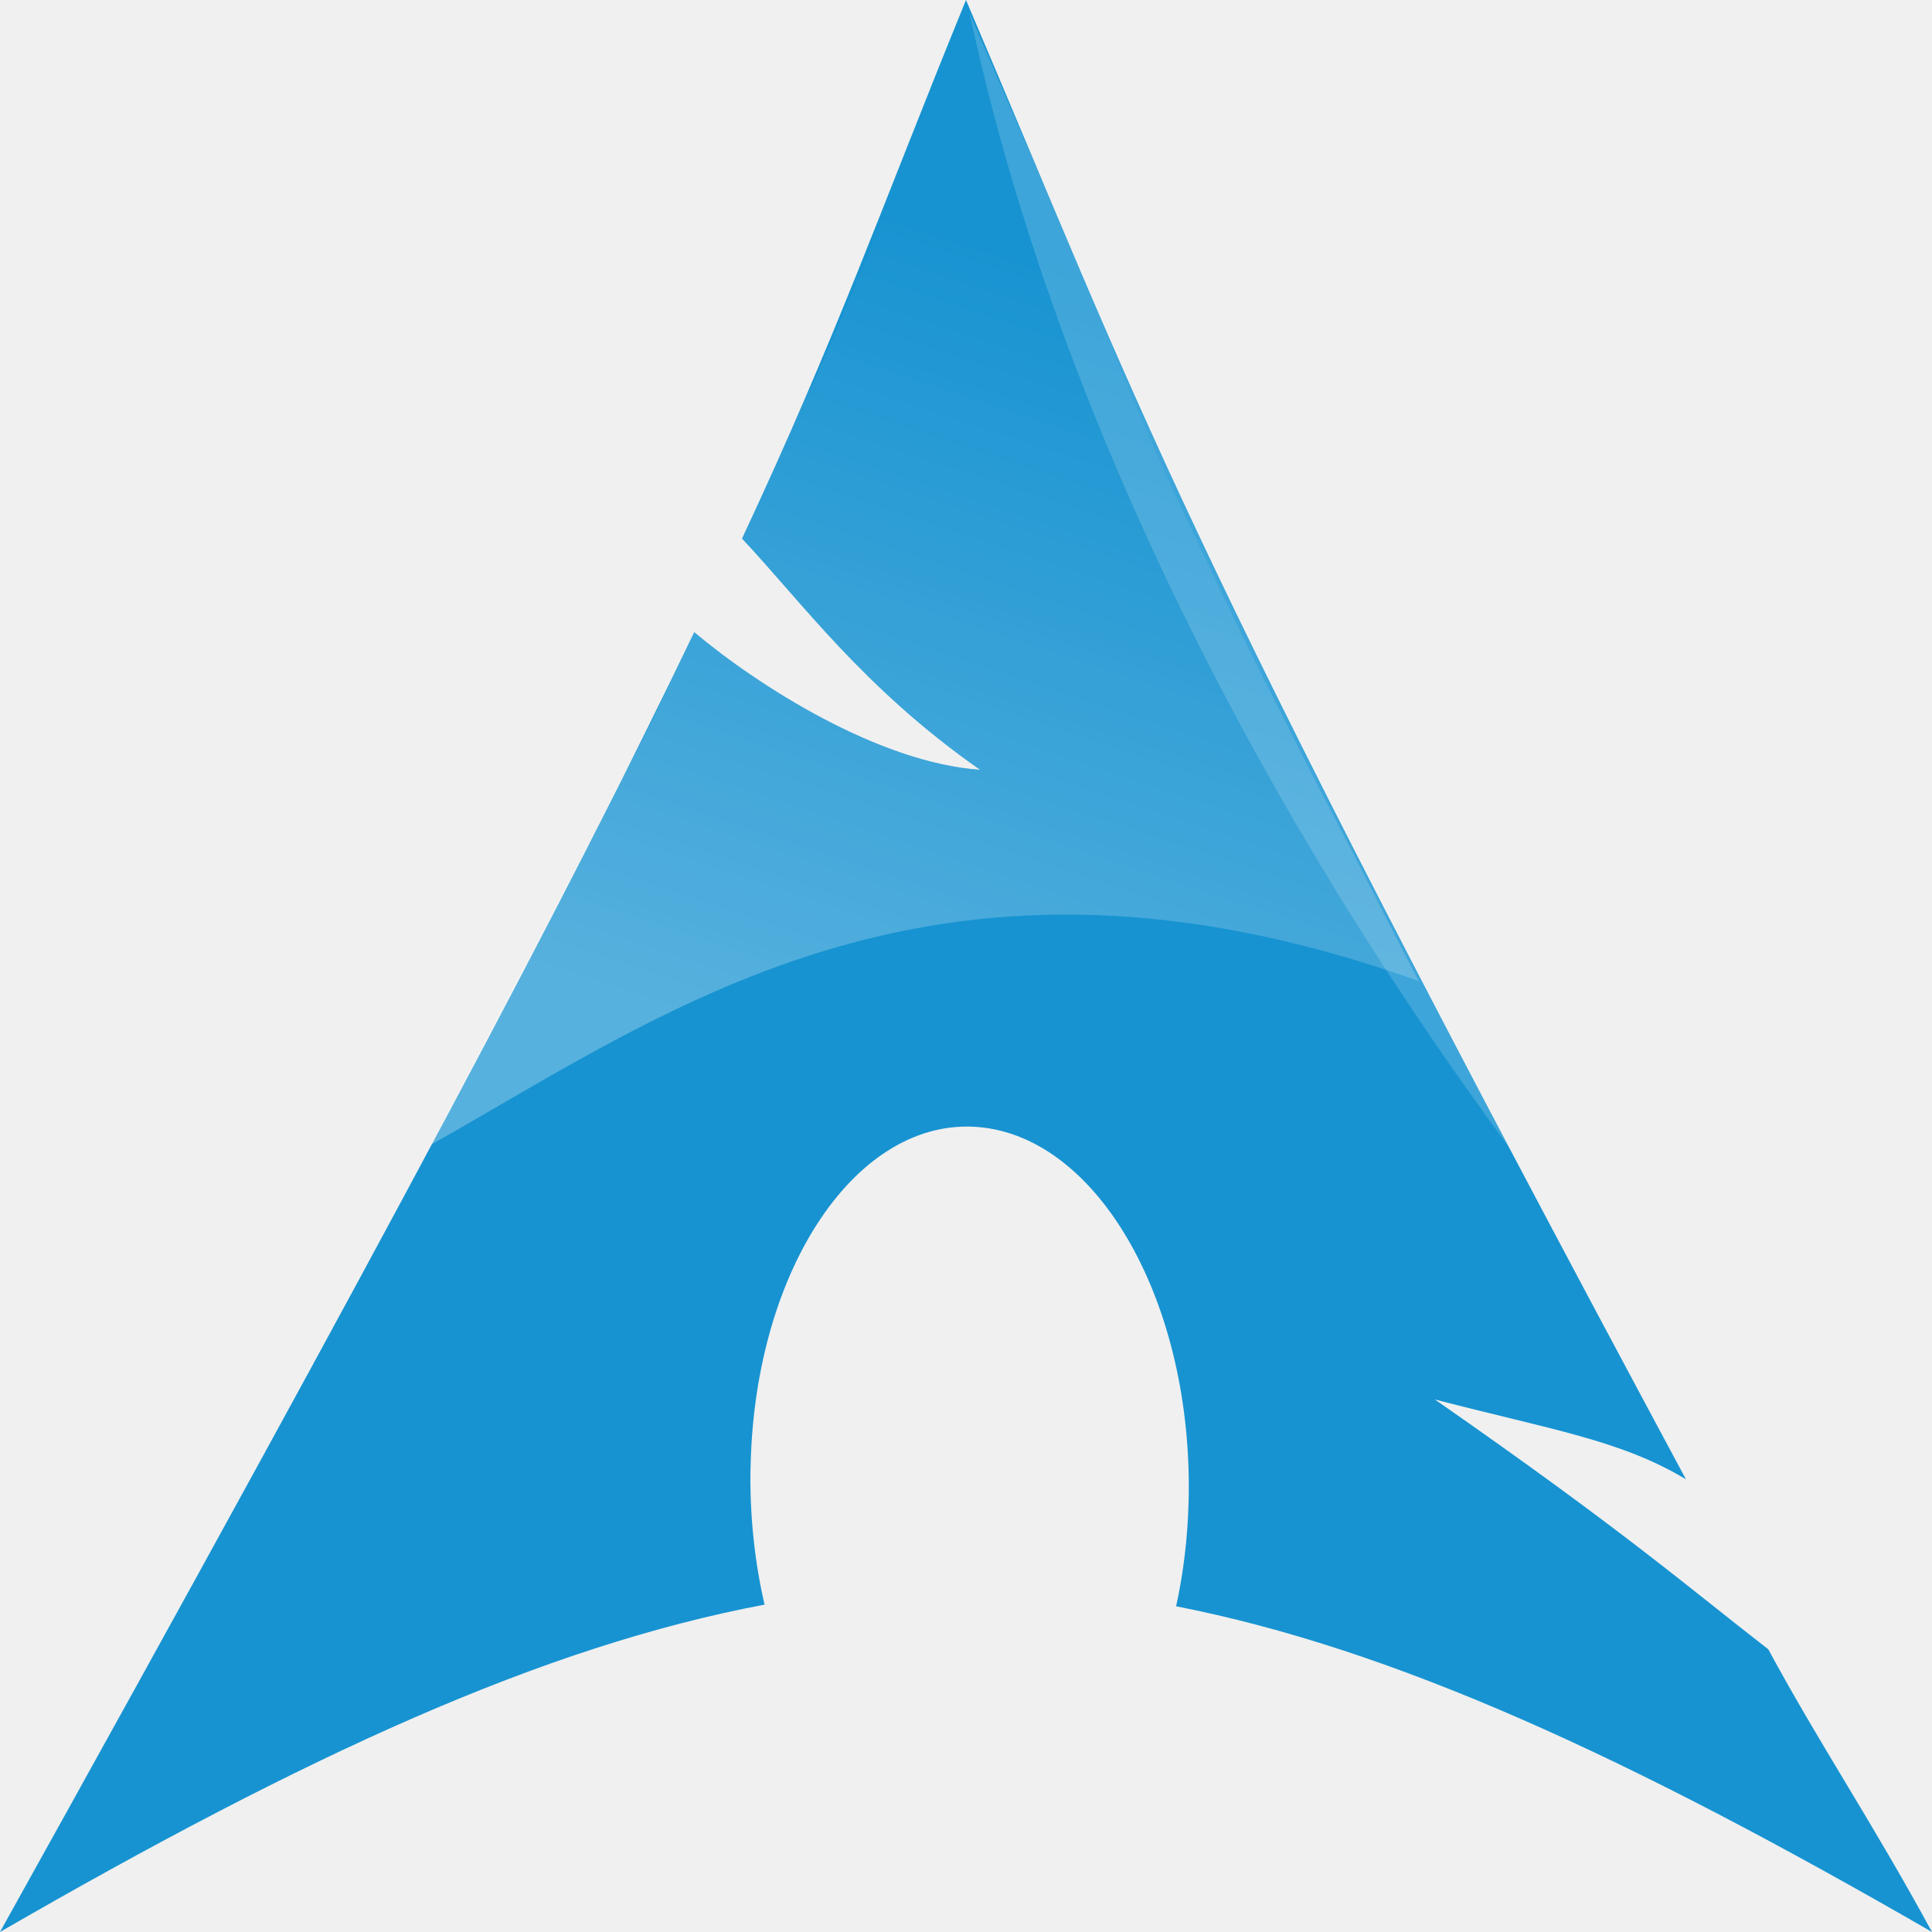
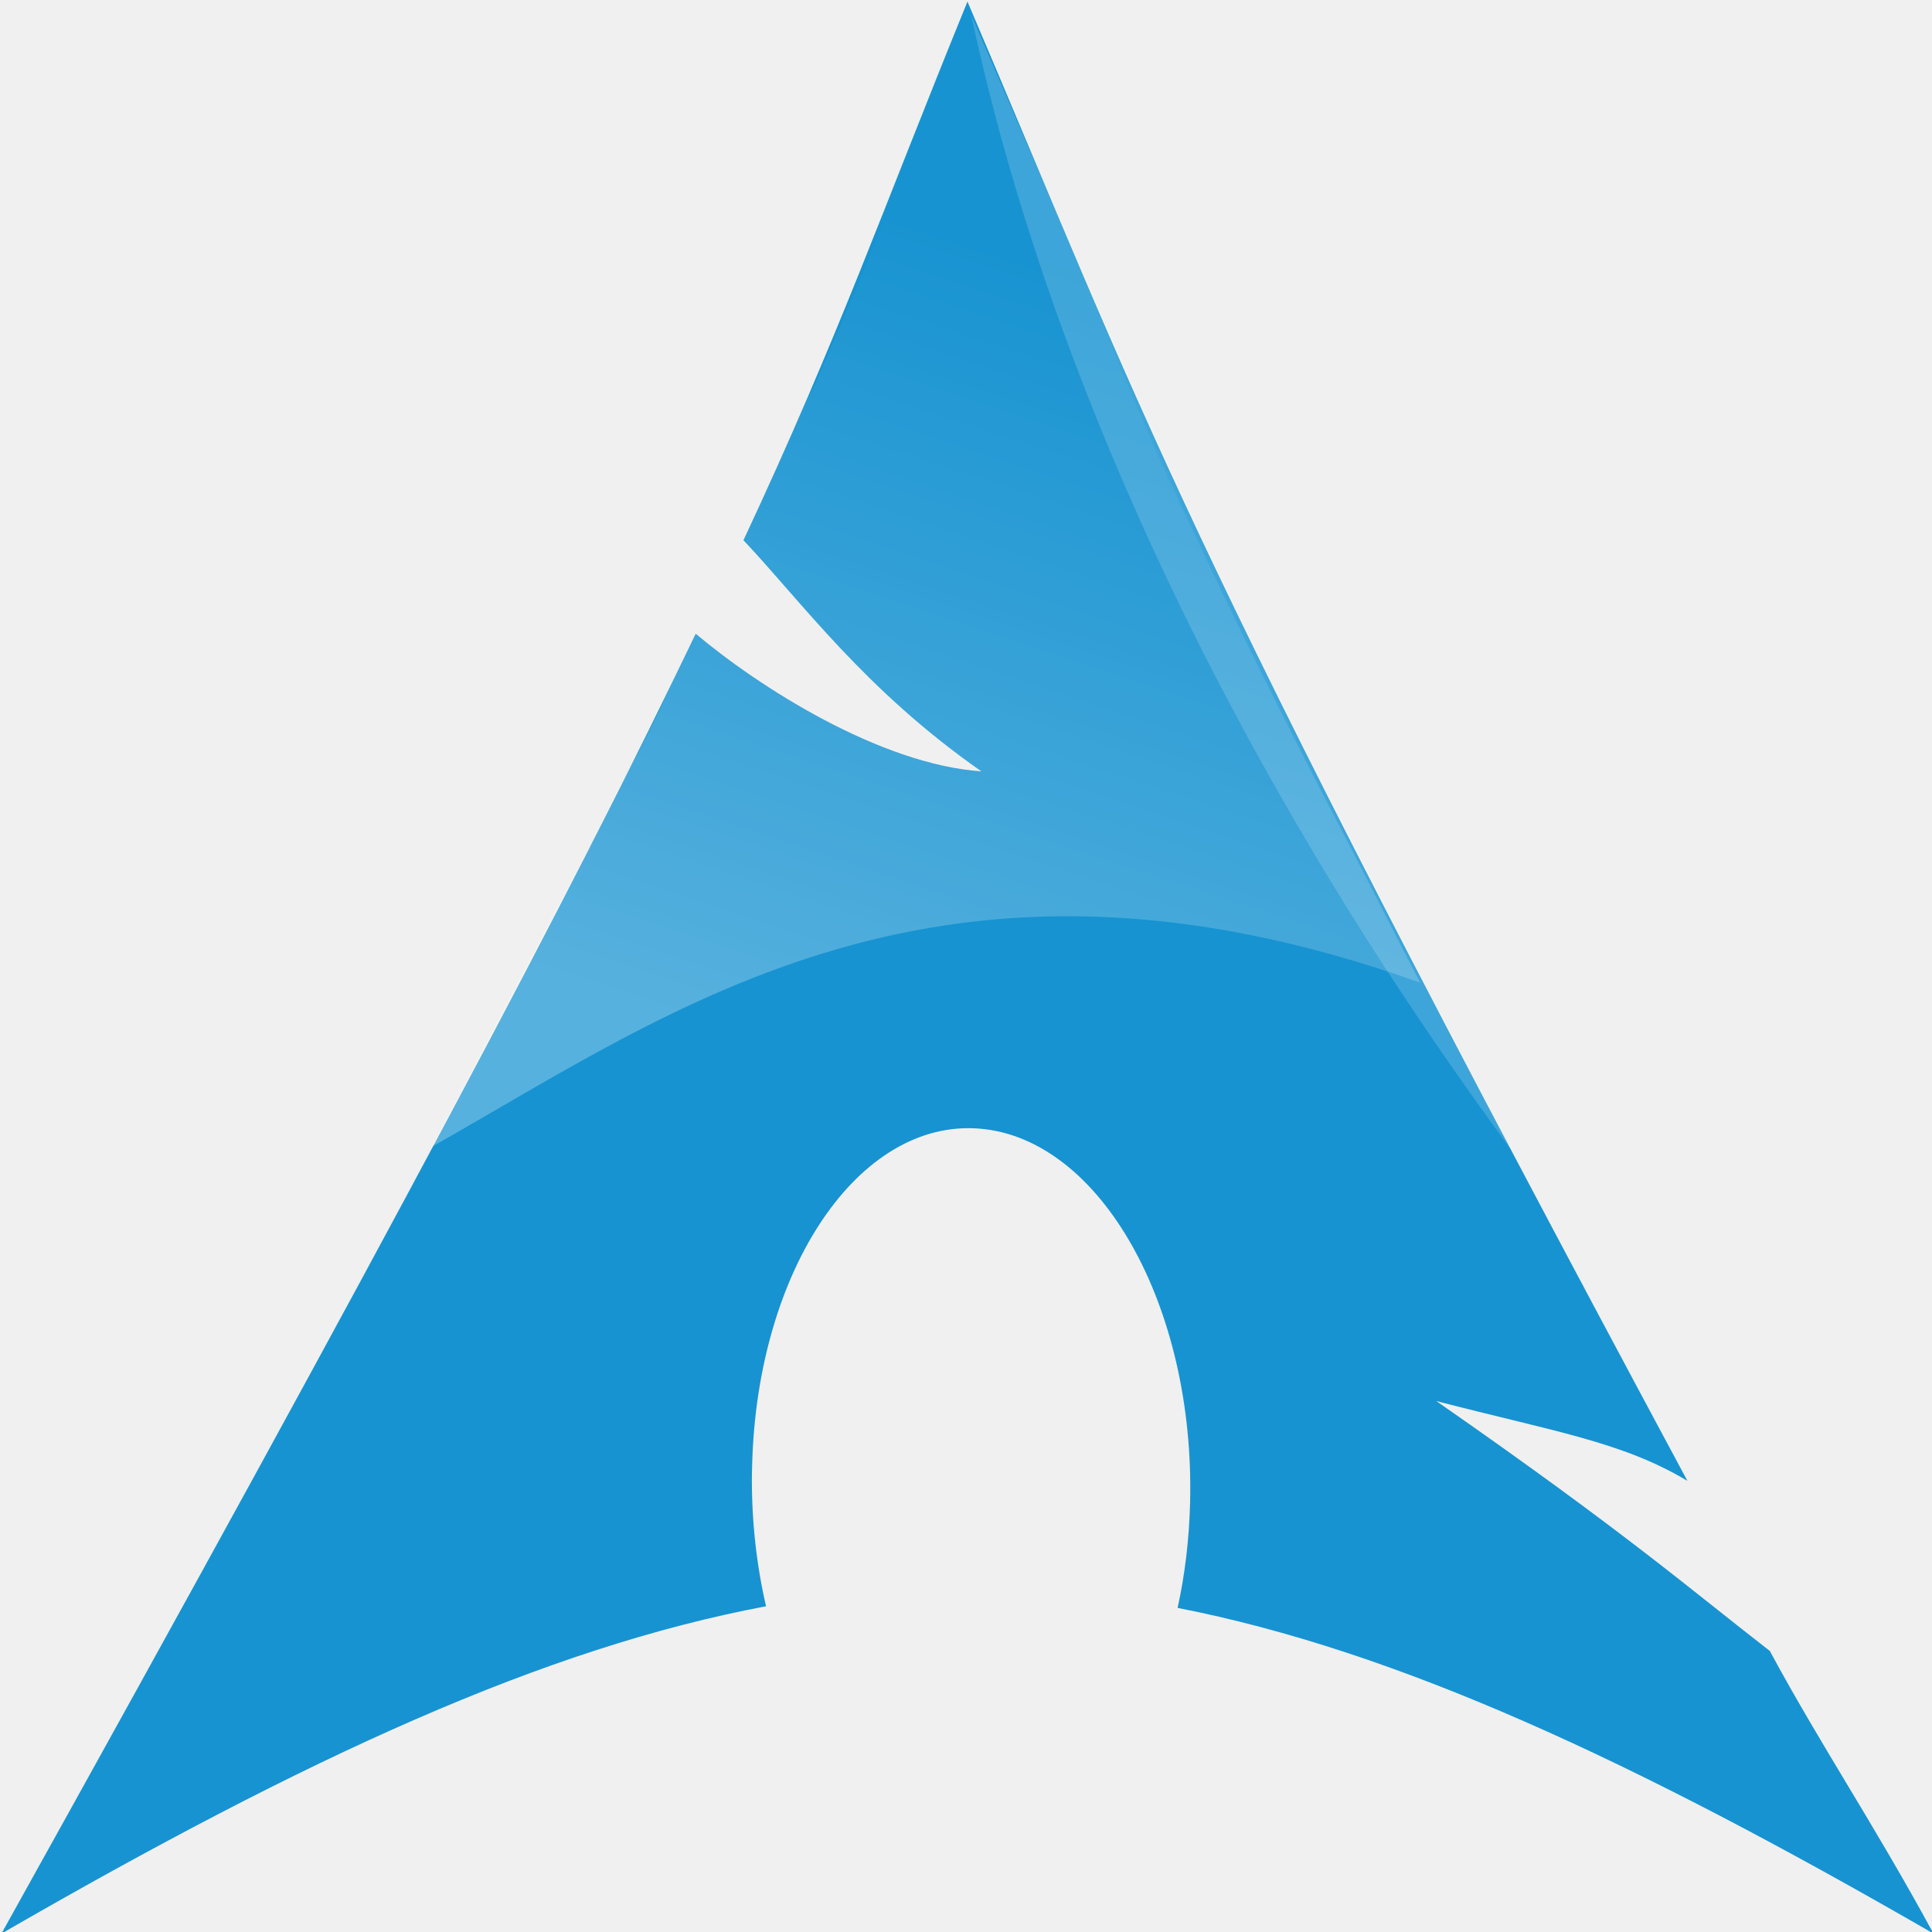
- <svg xmlns="http://www.w3.org/2000/svg" xmlns:xlink="http://www.w3.org/1999/xlink" width="32" height="32" id="svg2424" version="1.0">
-   <defs id="defs2426">
-     <linearGradient xlink:href="#path1082_2_" id="linearGradient2190" gradientUnits="userSpaceOnUse" gradientTransform="matrix(-0.3937741,0,0,0.393752,978.3497,416.9815)" x1="541.335" y1="104.507" x2="606.912" y2="303.14" />
-     <linearGradient gradientUnits="userSpaceOnUse" id="path1082_2_" y2="129.347" x2="112.499" y1="6.137" x1="112.499" gradientTransform="translate(287,-83)">
-       <stop id="stop193" offset="0" style="stop-color:#ffffff;stop-opacity:0" />
-       <stop id="stop195" offset="1" style="stop-color:#ffffff;stop-opacity:0.275;" />
-       <midPointStop id="midPointStop197" style="stop-color:#FFFFFF" offset="0" />
-       <midPointStop id="midPointStop199" style="stop-color:#FFFFFF" offset="0.5" />
-       <midPointStop id="midPointStop201" style="stop-color:#000000" offset="1" />
+ <svg xmlns="http://www.w3.org/2000/svg" width="32" height="32" version="1.0">
+   <defs>
+     <linearGradient id="linearGradient2190" x1="541.34" x2="606.91" y1="104.51" y2="303.14" gradientTransform="matrix(-.39377 0 0 .39375 978.35 416.98)" gradientUnits="userSpaceOnUse">
+       <stop stop-color="#fff" stop-opacity="0" offset="0" />
+       <stop stop-color="#fff" stop-opacity=".275" offset="1" />
    </linearGradient>
-     <linearGradient id="linearGradient3388">
-       <stop style="stop-color:#000000;stop-opacity:0;" offset="0" id="stop3390" />
-       <stop style="stop-color:#000000;stop-opacity:0.371;" offset="1" id="stop3392" />
-     </linearGradient>
-     <linearGradient id="linearGradient4346">
-       <stop style="stop-color:#00bdec;stop-opacity:1" offset="0" id="stop4348" />
-       <stop style="stop-color:#40bfde;stop-opacity:1" offset="1" id="stop4350" />
-     </linearGradient>
-     <linearGradient xlink:href="#linearGradient4346" id="linearGradient4352" x1="400.614" y1="634.151" x2="616.486" y2="666.978" gradientUnits="userSpaceOnUse" />
-     <linearGradient id="linearGradient5323">
-       <stop style="stop-color:#6e6e6e;stop-opacity:1" offset="0" id="stop5325" />
-       <stop style="stop-color:#4d4d4d;stop-opacity:1" offset="1" id="stop5327" />
-     </linearGradient>
-     <linearGradient xlink:href="#linearGradient5323" id="linearGradient5329" x1="291.836" y1="238.082" x2="650.814" y2="348.969" gradientUnits="userSpaceOnUse" />
-     <linearGradient xlink:href="#path1082_2_" id="linearGradient2216" gradientUnits="userSpaceOnUse" gradientTransform="matrix(-0.3937741,0,0,0.393752,978.3497,416.9815)" x1="541.335" y1="104.507" x2="606.912" y2="303.14" />
  </defs>
-   <g id="layer1" transform="translate(-309.5178,-259.6012)">
-     <g id="g2424" transform="matrix(1.347368,0,0,1.347368,-632.8824,-513.3437)">
-       <g id="g2210" transform="matrix(0.125,0,0,0.125,615.7189,519.2171)">
-         <path style="fill:#1793d1;fill-opacity:1;fill-rule:evenodd;stroke:none;stroke-width:1;stroke-linecap:round;stroke-linejoin:round;stroke-miterlimit:10;stroke-dasharray:none;stroke-opacity:1" d="M 764.75,435.623 C 756.293,456.358 752.138,468.471 742.722,488.589 C 748.495,494.709 754.611,503.278 766.119,511.326 C 756.195,510.642 744.333,503.096 738.026,497.792 C 725.976,522.937 708.063,556.783 669.75,625.623 C 699.855,608.243 723.193,597.523 744.943,593.431 C 744.013,589.42 743.515,585.061 743.551,580.535 L 743.575,579.584 C 744.052,560.292 754.091,545.457 765.979,546.464 C 777.868,547.472 787.122,563.933 786.645,583.226 C 786.555,586.86 786.132,590.351 785.415,593.593 C 806.931,597.804 830.049,608.476 859.75,625.623 C 853.893,614.839 848.647,607.083 843.654,597.825 C 835.79,591.729 829.549,586.248 810.859,573.253 C 822.359,576.241 829.133,577.248 835.552,581.102 C 784.79,486.592 782.158,476.473 764.75,435.623 z " id="path2518" />
-         <path style="fill:#ffffff;fill-opacity:0.166;fill-rule:evenodd;stroke:none;stroke-width:36.1;stroke-linecap:butt;stroke-linejoin:round;stroke-miterlimit:10;stroke-opacity:1" d="M 818.226,548.553 C 777.045,492.658 767.499,447.608 765.081,436.853 C 787.049,487.521 786.899,488.143 818.226,548.553 z " id="path2522" />
-         <path style="fill:url(#linearGradient2190);fill-opacity:1;fill-rule:evenodd;stroke:none;stroke-width:0.714;stroke-linecap:round;stroke-linejoin:round;stroke-miterlimit:10;stroke-dasharray:none;stroke-opacity:1" d="M 765.121,436.551 C 764.081,439.107 762.929,441.61 761.967,443.973 C 760.886,446.629 759.834,449.094 758.813,451.58 C 757.791,454.066 756.848,456.608 755.844,459.002 C 754.84,461.397 753.903,463.671 752.875,466.053 C 751.848,468.435 750.814,470.841 749.721,473.289 C 749.499,473.809 749.205,474.247 748.979,474.774 C 748.088,476.755 747.157,478.817 746.195,480.897 C 745.066,483.424 743.976,485.713 742.67,488.504 C 748.443,494.624 754.541,503.278 766.049,511.326 C 756.125,510.642 744.338,503.085 738.031,497.781 C 736.494,500.9 734.975,504.301 733.207,507.801 C 732.142,509.91 730.843,512.21 729.682,514.481 C 728.925,515.98 728.444,517.175 727.641,518.748 C 727.6,518.827 727.496,518.855 727.455,518.934 C 726.435,520.913 723.18,527.064 719.848,533.406 C 717.349,538.175 714.995,542.751 712.055,548.25 C 736.115,534.677 762.153,515.279 809.281,532.108 C 806.914,527.624 804.831,523.443 802.787,519.49 C 800.744,515.537 798.798,511.858 797.035,508.358 C 795.272,504.857 793.55,501.464 792.026,498.338 C 790.501,495.212 789.087,492.262 787.758,489.432 C 786.429,486.602 785.223,484.065 784.047,481.453 C 782.871,478.842 781.773,476.317 780.707,473.846 C 779.641,471.375 778.737,468.833 777.738,466.424 C 777.176,465.066 776.62,463.7 776.068,462.342 C 775.658,461.382 775.18,460.154 774.77,459.188 C 771.812,452.214 768.759,445.101 765.121,436.551 z " id="path2520" />
+   <g transform="translate(-309.52 -259.6)">
+     <g transform="matrix(1.3474 0 0 1.3474 -632.88 -513.34)">
+       <g transform="matrix(.125 0 0 .125 615.72 519.22)" fill-rule="evenodd">
+         <path d="m764.75 435.62c-8.457 20.735-12.613 32.848-22.028 52.966 5.773 6.12 11.889 14.689 23.397 22.737-9.924-0.684-21.785-8.23-28.092-13.535-12.05 25.145-29.963 58.991-68.276 127.83 30.105-17.38 53.443-28.1 75.193-32.192-0.931-4.011-1.428-8.37-1.392-12.896l0.023-0.951c0.478-19.292 10.516-34.127 22.405-33.12 11.888 1.007 21.143 17.469 20.665 36.761-0.09 3.634-0.512 7.126-1.229 10.367 21.516 4.211 44.634 14.883 74.335 32.03-5.857-10.784-11.104-18.54-16.096-27.798-7.864-6.095-14.105-11.577-32.795-24.572 11.501 2.988 18.275 3.996 24.693 7.85-50.762-94.51-53.394-104.63-70.802-145.48z" fill="#1793d1" />
+         <path d="m818.23 548.55c-41.181-55.895-50.727-100.94-53.145-111.7 21.967 50.669 21.817 51.29 53.145 111.7z" fill="#fff" fill-opacity=".166" />
+         <path d="m765.12 436.55c-1.04 2.557-2.192 5.059-3.154 7.422-1.081 2.656-2.132 5.122-3.154 7.607-1.022 2.486-1.965 5.027-2.969 7.422-1.004 2.394-1.941 4.669-2.969 7.051-1.028 2.382-2.062 4.788-3.154 7.236-0.222 0.52-0.515 0.957-0.742 1.484-0.891 1.982-1.821 4.043-2.783 6.123-1.129 2.527-2.219 4.817-3.525 7.607 5.773 6.12 11.871 14.774 23.379 22.822-9.924-0.684-21.711-8.241-28.018-13.545-1.537 3.119-3.056 6.52-4.824 10.02-1.066 2.109-2.364 4.409-3.525 6.68-0.756 1.499-1.238 2.694-2.041 4.268-0.041 0.079-0.145 0.107-0.186 0.186-1.02 1.98-4.275 8.13-7.607 14.473-2.499 4.769-4.853 9.344-7.793 14.844 24.06-13.573 50.098-32.971 97.227-16.143-2.367-4.483-4.45-8.664-6.494-12.617-2.044-3.953-3.989-7.632-5.752-11.133-1.763-3.5-3.485-6.894-5.01-10.02-1.525-3.126-2.938-6.077-4.268-8.906-1.329-2.83-2.535-5.367-3.711-7.979-1.176-2.611-2.274-5.136-3.34-7.607-1.066-2.471-1.971-5.013-2.969-7.422-0.563-1.358-1.118-2.724-1.67-4.082-0.41-0.96-0.889-2.188-1.299-3.154-2.957-6.974-6.011-14.087-9.648-22.637z" fill="url(#linearGradient2190)" />
      </g>
    </g>
  </g>
</svg>
